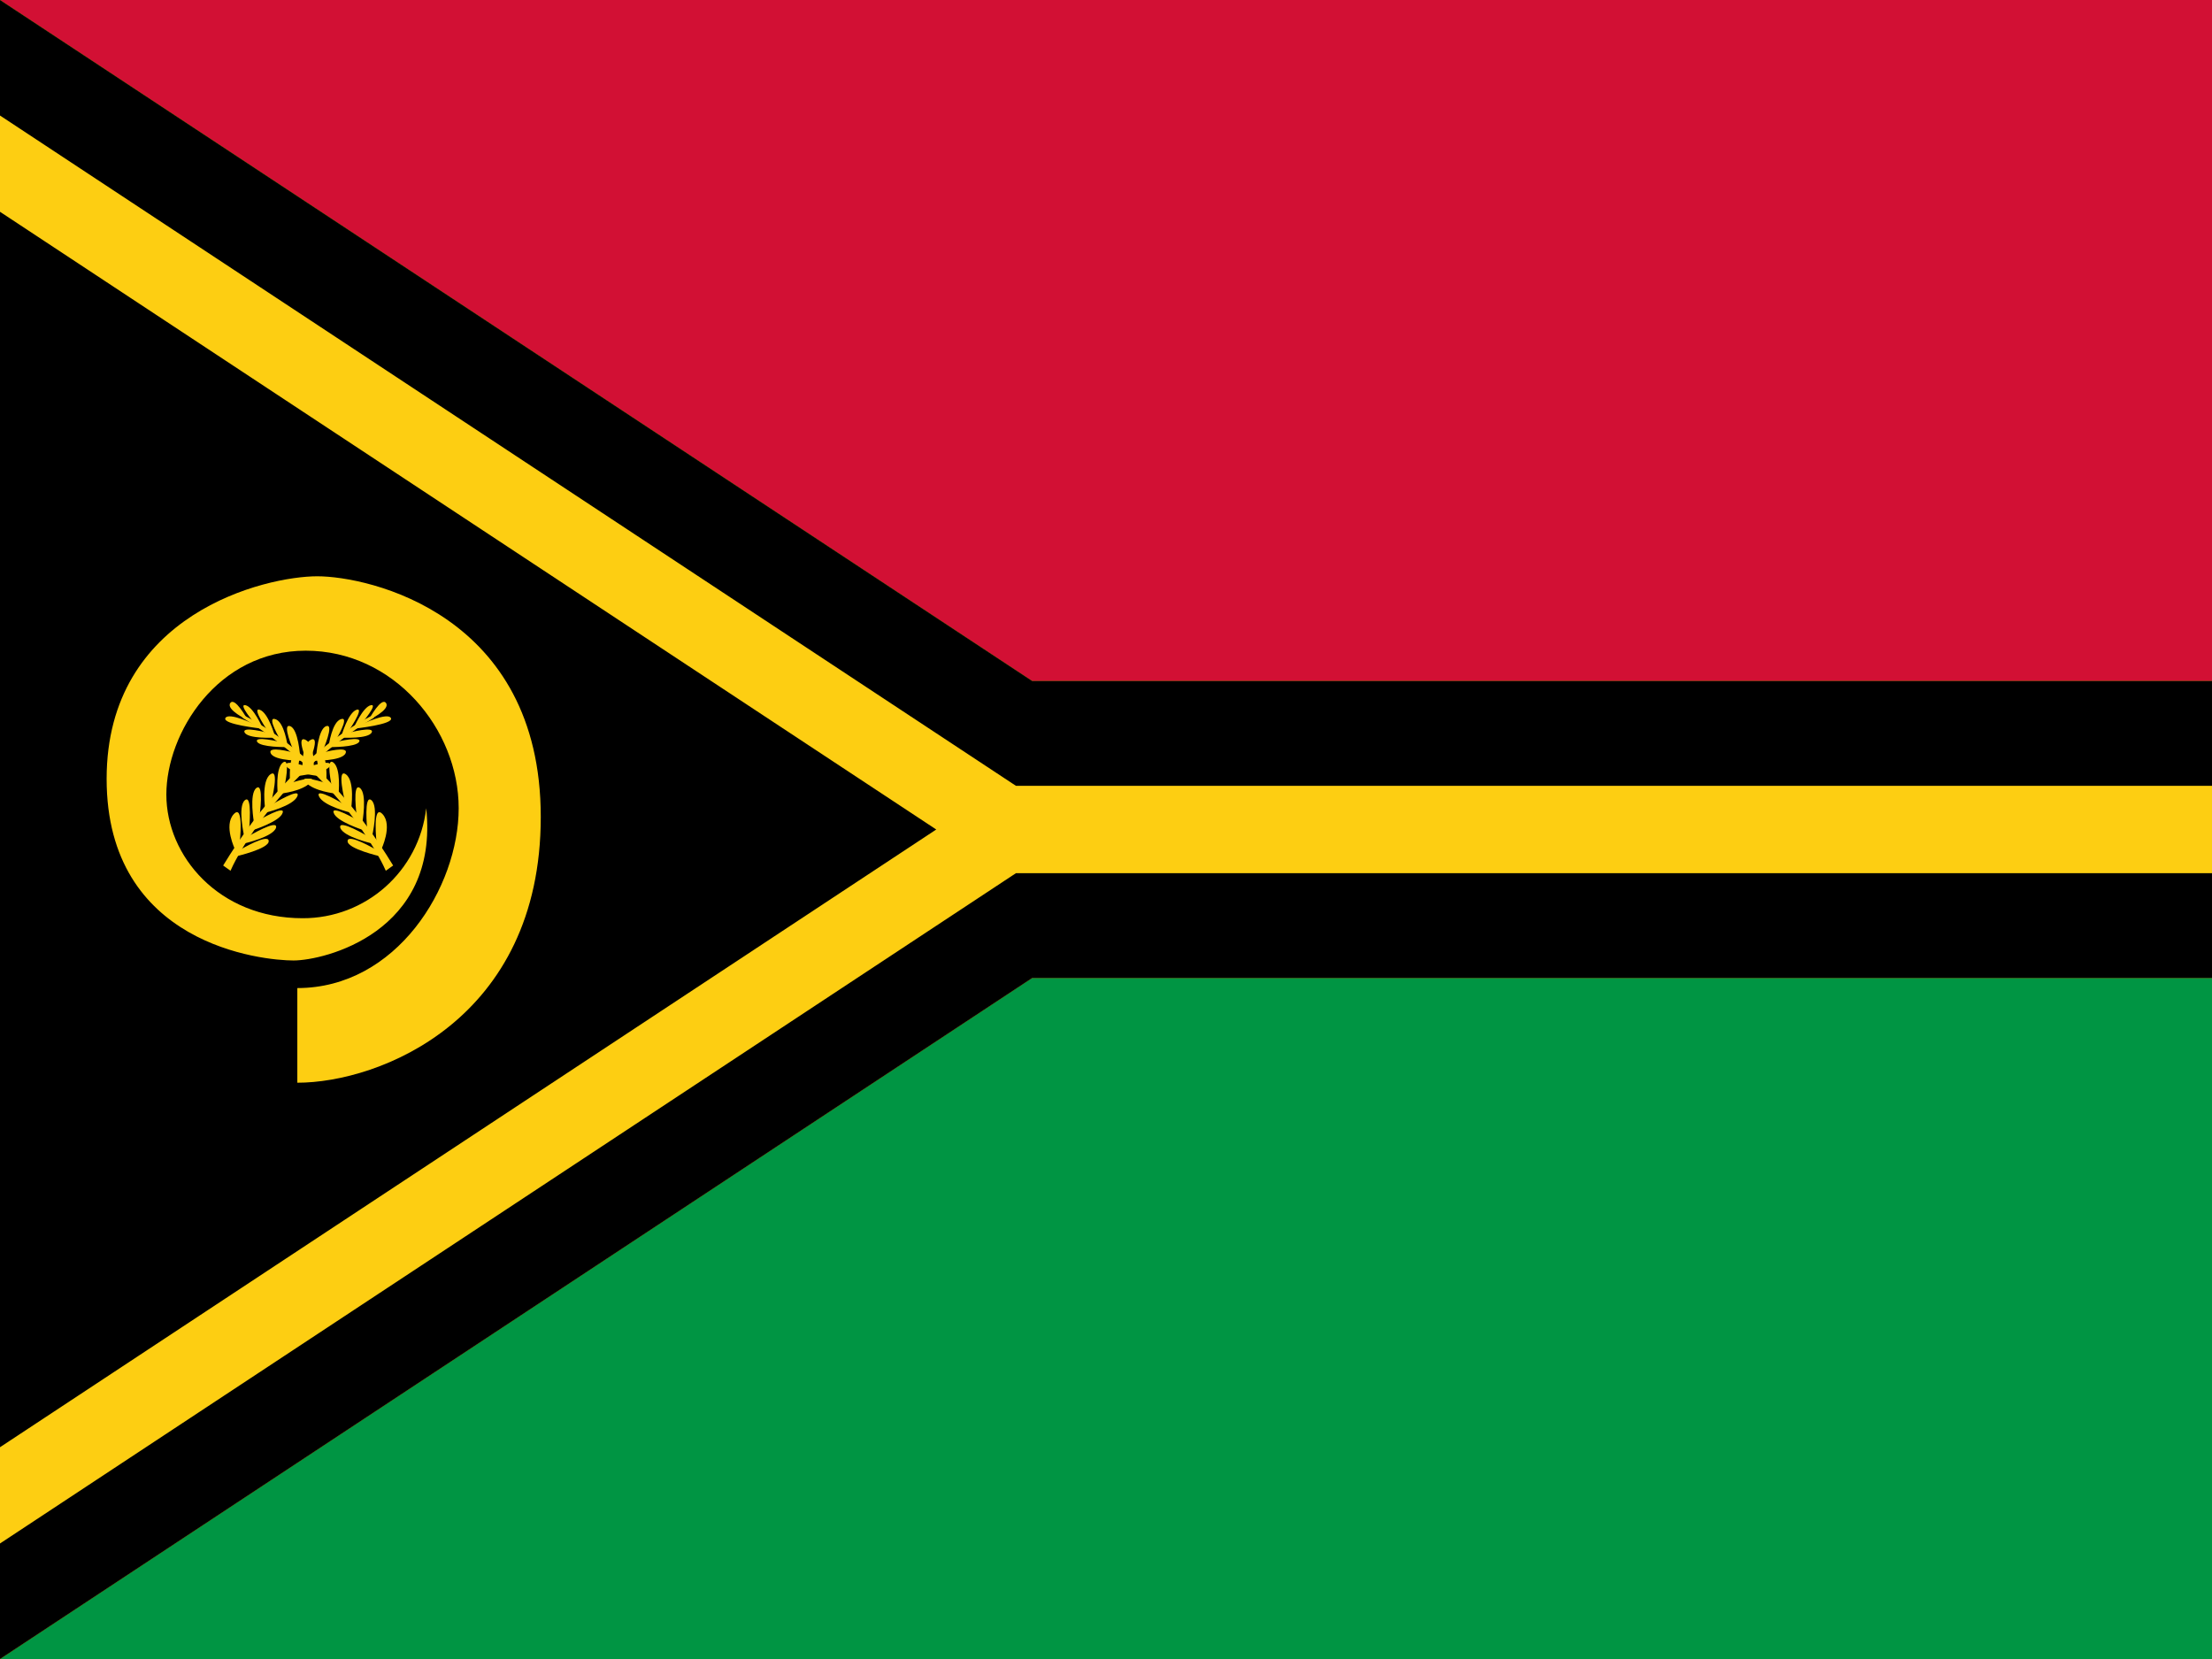
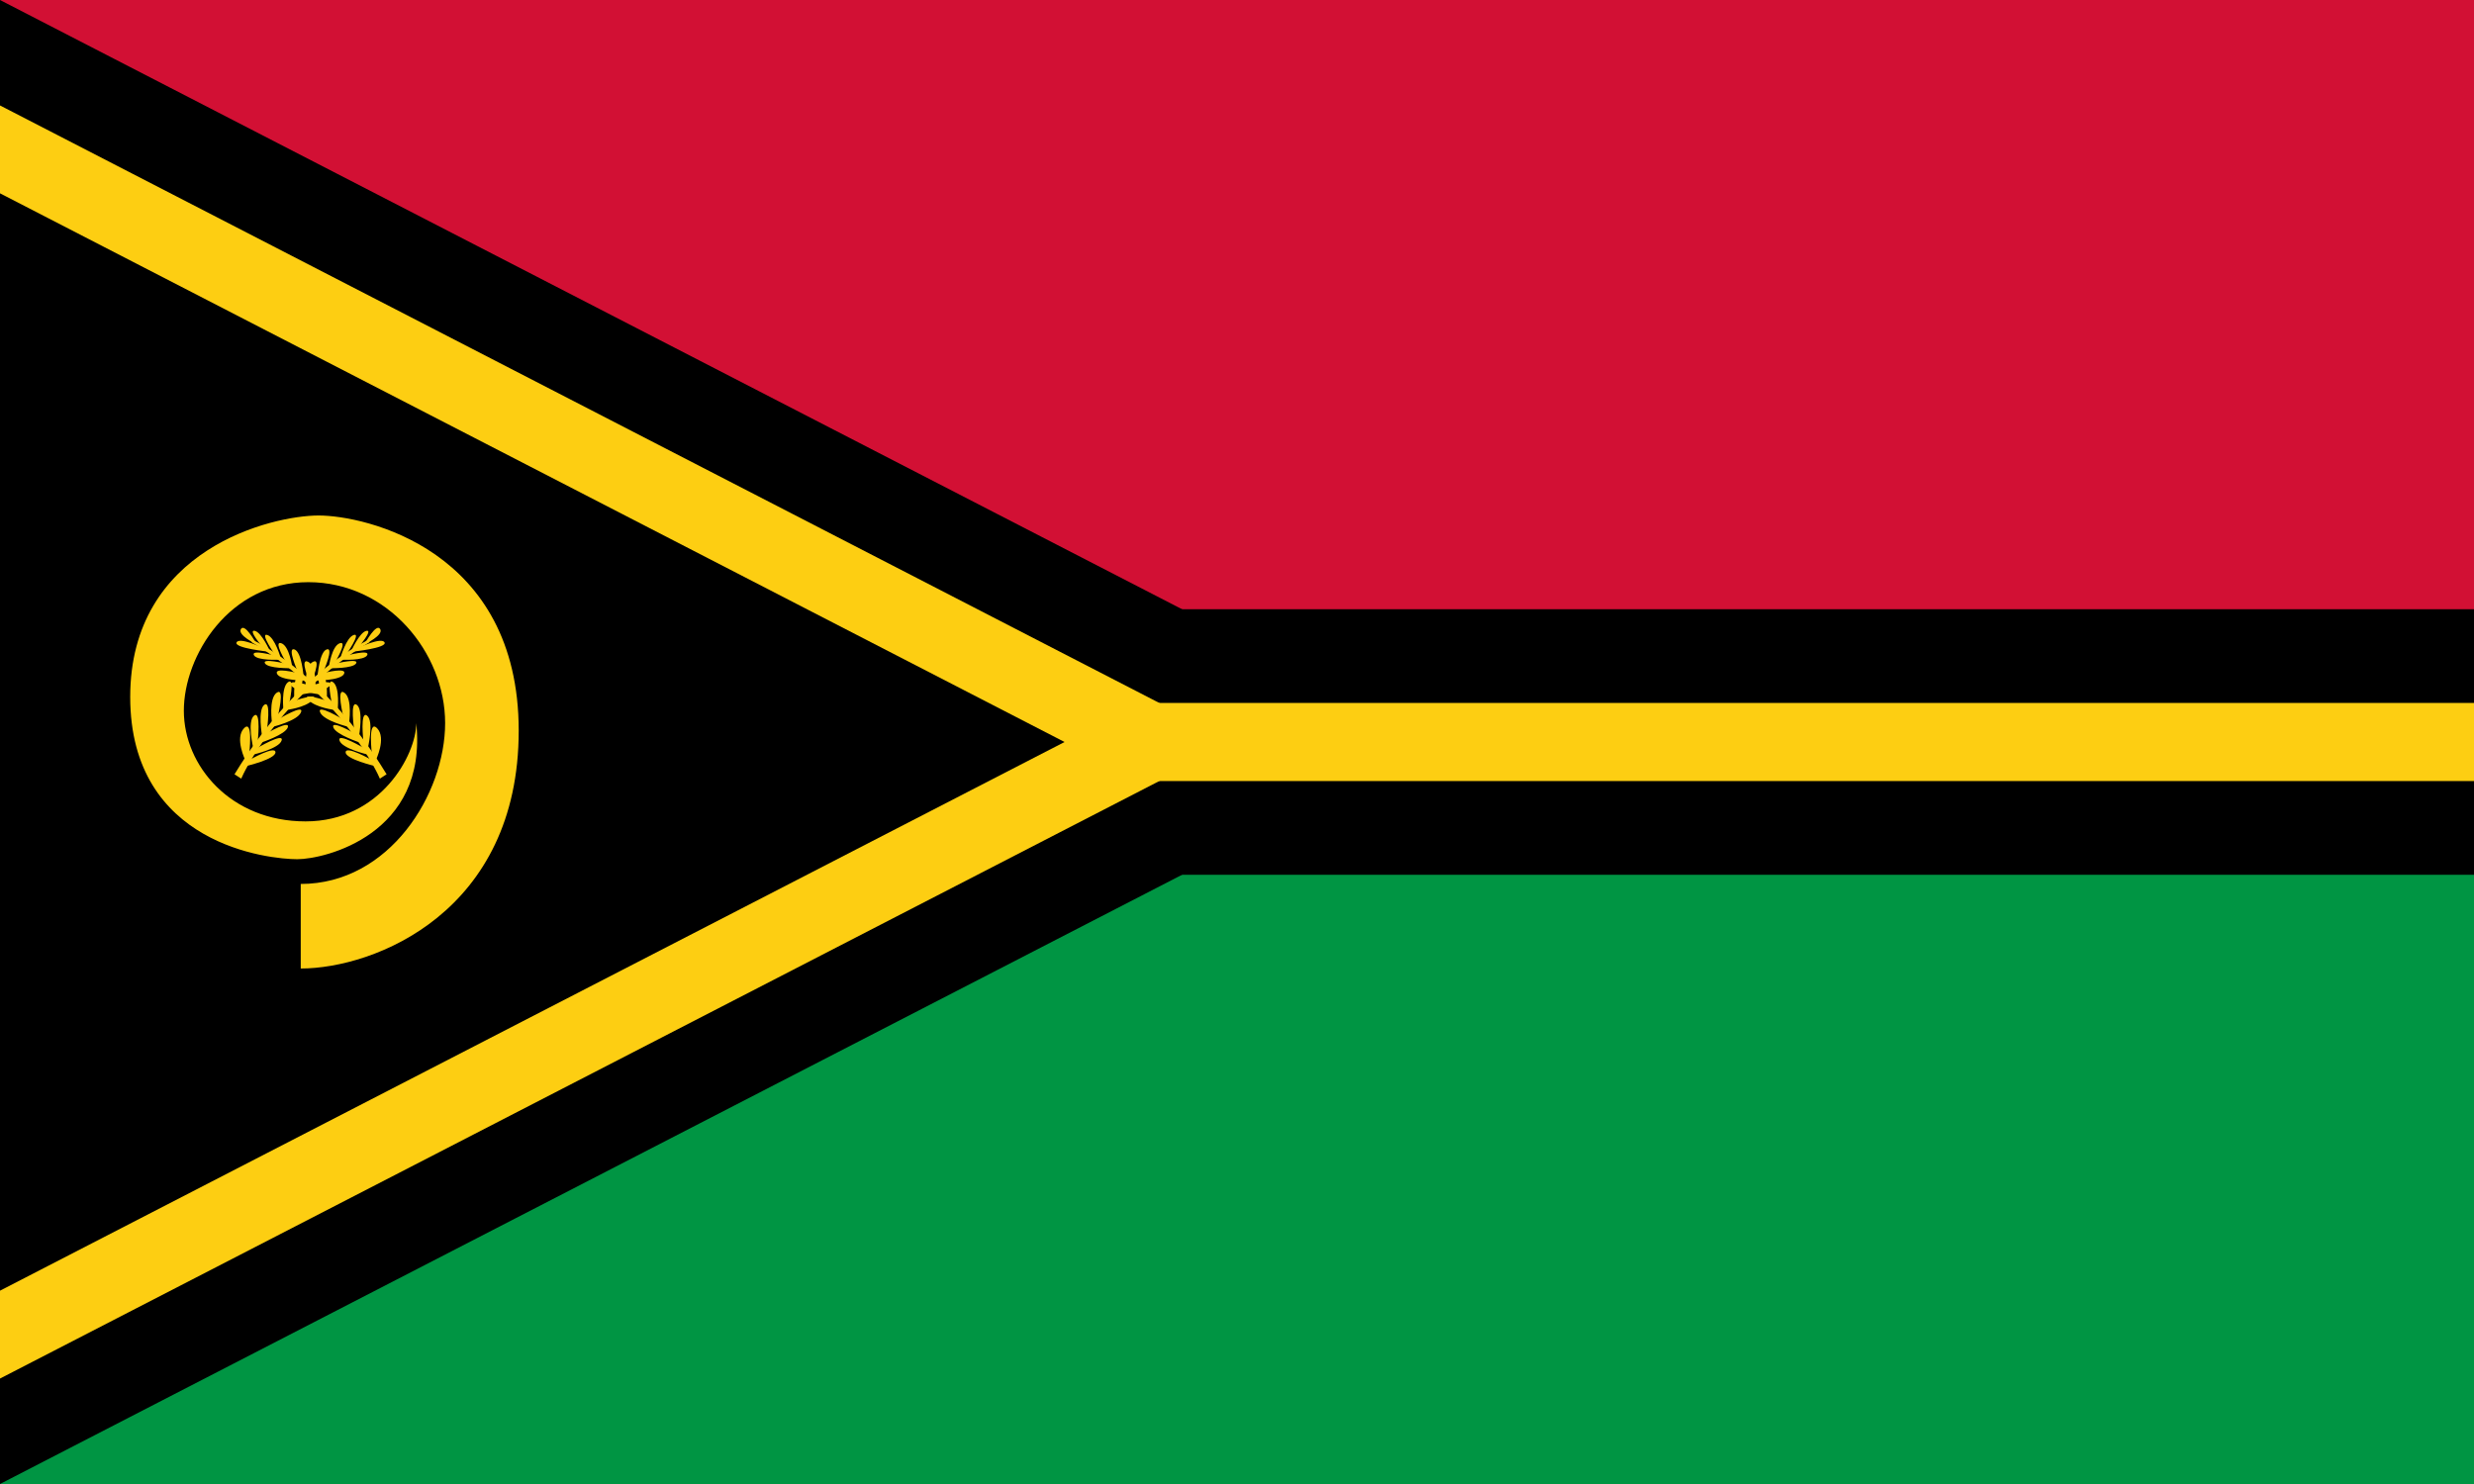
- <svg xmlns="http://www.w3.org/2000/svg" xmlns:xlink="http://www.w3.org/1999/xlink" id="flag-icons-vu" viewBox="0 0 640 480">
-   <defs>
-     <clipPath id="vu-a">
-       <path d="M0 0v475l420-195h480v-85H420Z" />
-     </clipPath>
-   </defs>
-   <path fill="#009543" d="M0 0h640v480H0z" />
-   <path fill="#d21034" d="M0 0h640v240H0z" />
-   <g clip-path="url(#vu-a)" transform="scale(.71111 1.01053)">
-     <path stroke="#fdce12" stroke-width="110" d="m0 0 420 195h480v85H420L0 475" />
-     <path fill="none" stroke="#000" stroke-width="60" d="m0 0 420 195h480m0 85H420L0 475" />
+ <svg xmlns="http://www.w3.org/2000/svg" xmlns:xlink="http://www.w3.org/1999/xlink" viewBox="0 0 950 570">
+   <path fill="#d21034" d="M0 0h950v285H0z" />
+   <path fill="#009543" d="M0 285h950v285H0z" />
+   <path d="M0 0l552.813 285L0 570z" />
+   <path d="M0 234h950v102H0z" />
+   <path d="M0 40.502L474.251 285 0 529.496z" fill="#fdce12" />
+   <path fill="#fdce12" d="M0 270h950v30H0z" />
+   <path d="M0 74.255L408.782 285 0 495.745z" />
+   <path d="M115.481 339.524V372c28.253 0 83.7-21.65 83.7-91.356 0-69.706-59.144-82.644-76.835-82.644C104.656 198 50 210.674 50 267.706c0 57.032 53.6 62.313 64.161 62.313s50.167-9.506 45.679-52.28c0 12.146-13.73 37.758-42.511 37.758-28.78 0-46.734-21.388-46.734-42.51 0-21.124 17.426-49.376 47.79-49.376s52.543 26.931 52.543 54.128c0 27.196-21.386 61.785-55.447 61.785z" fill="#fdce12" />
+   <g id="a" fill="#fdce12">
+     <path d="M90.728 297.245l1.683 1.089s13.367-30.496 49.309-52.18c-4.555 2.475-28.615 14.456-50.992 51.091z" stroke="#fdce12" />
+     <path d="M94.193 291.997s-4.158-8.515-.495-12.277c3.664-3.763 1.981 10 1.981 10l1.584-2.277s-2.476-10.397.297-12.575c2.772-2.178 1.386 10 1.386 10l1.683-2.178s-1.782-10.099.891-11.981c2.674-1.881.991 9.506.991 9.506l1.98-2.278s-1.485-9.604 1.782-11.881c3.268-2.278.396 9.109.396 9.109l2.178-2.376s-.99-8.813 1.783-10.793c2.772-1.98.396 8.317.396 8.317l1.98-2.079s-.594-8.218 2.079-10.099c2.674-1.882.198 7.822.198 7.822l2.08-1.981s-.495-8.218 2.871-9.802c3.366-1.584-.594 7.723-.594 7.723l2.277-1.98s.693-9.604 3.565-10.496c2.871-.891-1.287 8.516-1.287 8.516l2.079-1.684s1.089-8.218 4.257-9.208c3.169-.99-1.98 7.525-1.98 7.525l2.079-1.584s2.278-8.218 5.248-9.109c2.971-.891-3.069 7.723-3.069 7.723l1.98-1.386s3.267-7.427 5.941-7.922c2.673-.495-2.971 6.139-2.971 6.139l2.476-1.485s4.257-7.723 5.743-5.347c1.485 2.377-5.941 5.842-5.941 5.842l-2.476 1.386s9.011-4.257 10.1-2.079c1.089 2.178-12.377 3.565-12.377 3.565l-2.178 1.485s9.01-2.476 7.921-.198c-1.089 2.277-10 1.782-10 1.782l-2.08 1.485s9.01-2.178 7.822-.099c-1.188 2.079-10 1.881-10 1.881l-2.178 1.783s8.812-2.278 7.525.396c-1.288 2.673-11.288 2.574-11.288 2.574l-2.475 2.277s9.307-3.168 8.515-.693c-.792 2.476-11.387 3.763-11.387 3.763l-2.376 2.376s10-3.366 7.03-.297c-2.97 3.07-10.198 3.862-10.198 3.862l-2.872 3.465s9.902-5.941 8.515-2.574c-1.386 3.366-11.089 5.644-11.089 5.644l-1.98 2.376s8.911-5.149 8.02-2.277c-.891 2.871-10.397 5.94-10.397 5.94l-1.584 2.179s10.495-6.238 9.604-3.07c-.891 3.169-10.891 5.446-10.891 5.446l-1.287 1.98s9.703-5.544 9.802-2.871c.099 2.673-11.387 5.347-11.387 5.347l-.198-2.278z" />
  </g>
-   <g fill="#fdce12" transform="translate(-22)scale(1.01053)">
-     <path d="M106.9 283v27c23.5 0 69.7-18 69.7-76.1s-49.3-68.9-64-68.9-60.3 10.6-60.3 58c0 47.6 44.7 52 53.5 52s41.8-8 38-43.6a35.5 35.5 0 0 1-35.4 31.5c-24 0-39-17.8-39-35.4s14.6-41.2 39.9-41.2 43.8 22.5 43.8 45.1-17.8 51.5-46.2 51.5z" />
-     <g id="vu-b">
-       <path stroke="#fdce12" stroke-width=".8" d="m86.2 247.7 1.4 1s11.2-25.5 41.1-43.6c-3.8 2-23.8 12-42.5 42.6z" />
-       <path d="M89.1 243.3s-3.4-7-.4-10.2 1.7 8.3 1.7 8.3l1.3-1.9s-2-8.6.2-10.4 1.2 8.3 1.2 8.3l1.4-1.8s-1.5-8.4.7-10 .9 8 .9 8l1.6-2s-1.2-8 1.5-9.9.3 7.6.3 7.6l1.8-2s-.8-7.3 1.5-9c2.3-1.6.4 7 .4 7l1.6-1.8s-.5-6.8 1.7-8.4.2 6.5.2 6.5l1.7-1.6s-.4-6.9 2.4-8.2-.5 6.4-.5 6.4l2-1.6s.5-8 2.9-8.7c2.4-.8-1 7-1 7l1.7-1.4s.9-6.8 3.5-7.6c2.7-.9-1.6 6.2-1.6 6.2l1.7-1.3s1.9-6.8 4.4-7.6c2.4-.7-2.6 6.5-2.6 6.5l1.7-1.2s2.7-6.2 5-6.6c2.1-.4-2.6 5.1-2.6 5.1l2.1-1.2s3.5-6.4 4.8-4.5-5 4.9-5 4.9l-2 1.2s7.5-3.6 8.4-1.8-10.3 3-10.3 3l-1.8 1.2s7.5-2 6.6-.1-8.4 1.5-8.4 1.5l-1.7 1.2s7.5-1.8 6.5 0c-1 1.6-8.3 1.5-8.3 1.5l-1.8 1.5s7.3-2 6.2.3-9.4 2.1-9.4 2.1l-2 2s7.7-2.7 7-.6c-.6 2-9.4 3-9.4 3l-2 2s8.3-2.7 5.8-.2c-2.4 2.6-8.5 3.2-8.5 3.2l-2.3 3s8.2-5 7-2.2-9.2 4.7-9.2 4.7l-1.6 2s7.4-4.3 6.6-2c-.7 2.5-8.6 5-8.6 5l-1.3 1.8s8.7-5.2 8-2.5c-.8 2.6-9.1 4.5-9.1 4.5l-1 1.7s8-4.7 8-2.4c.2 2.2-9.4 4.4-9.4 4.4z" />
-     </g>
-     <use xlink:href="#vu-b" width="100%" height="100%" transform="matrix(-1 0 0 1 220 0)" />
-   </g>
+   <use xlink:href="#a" transform="matrix(-1 0 0 1 238.5 0)" />
</svg>
